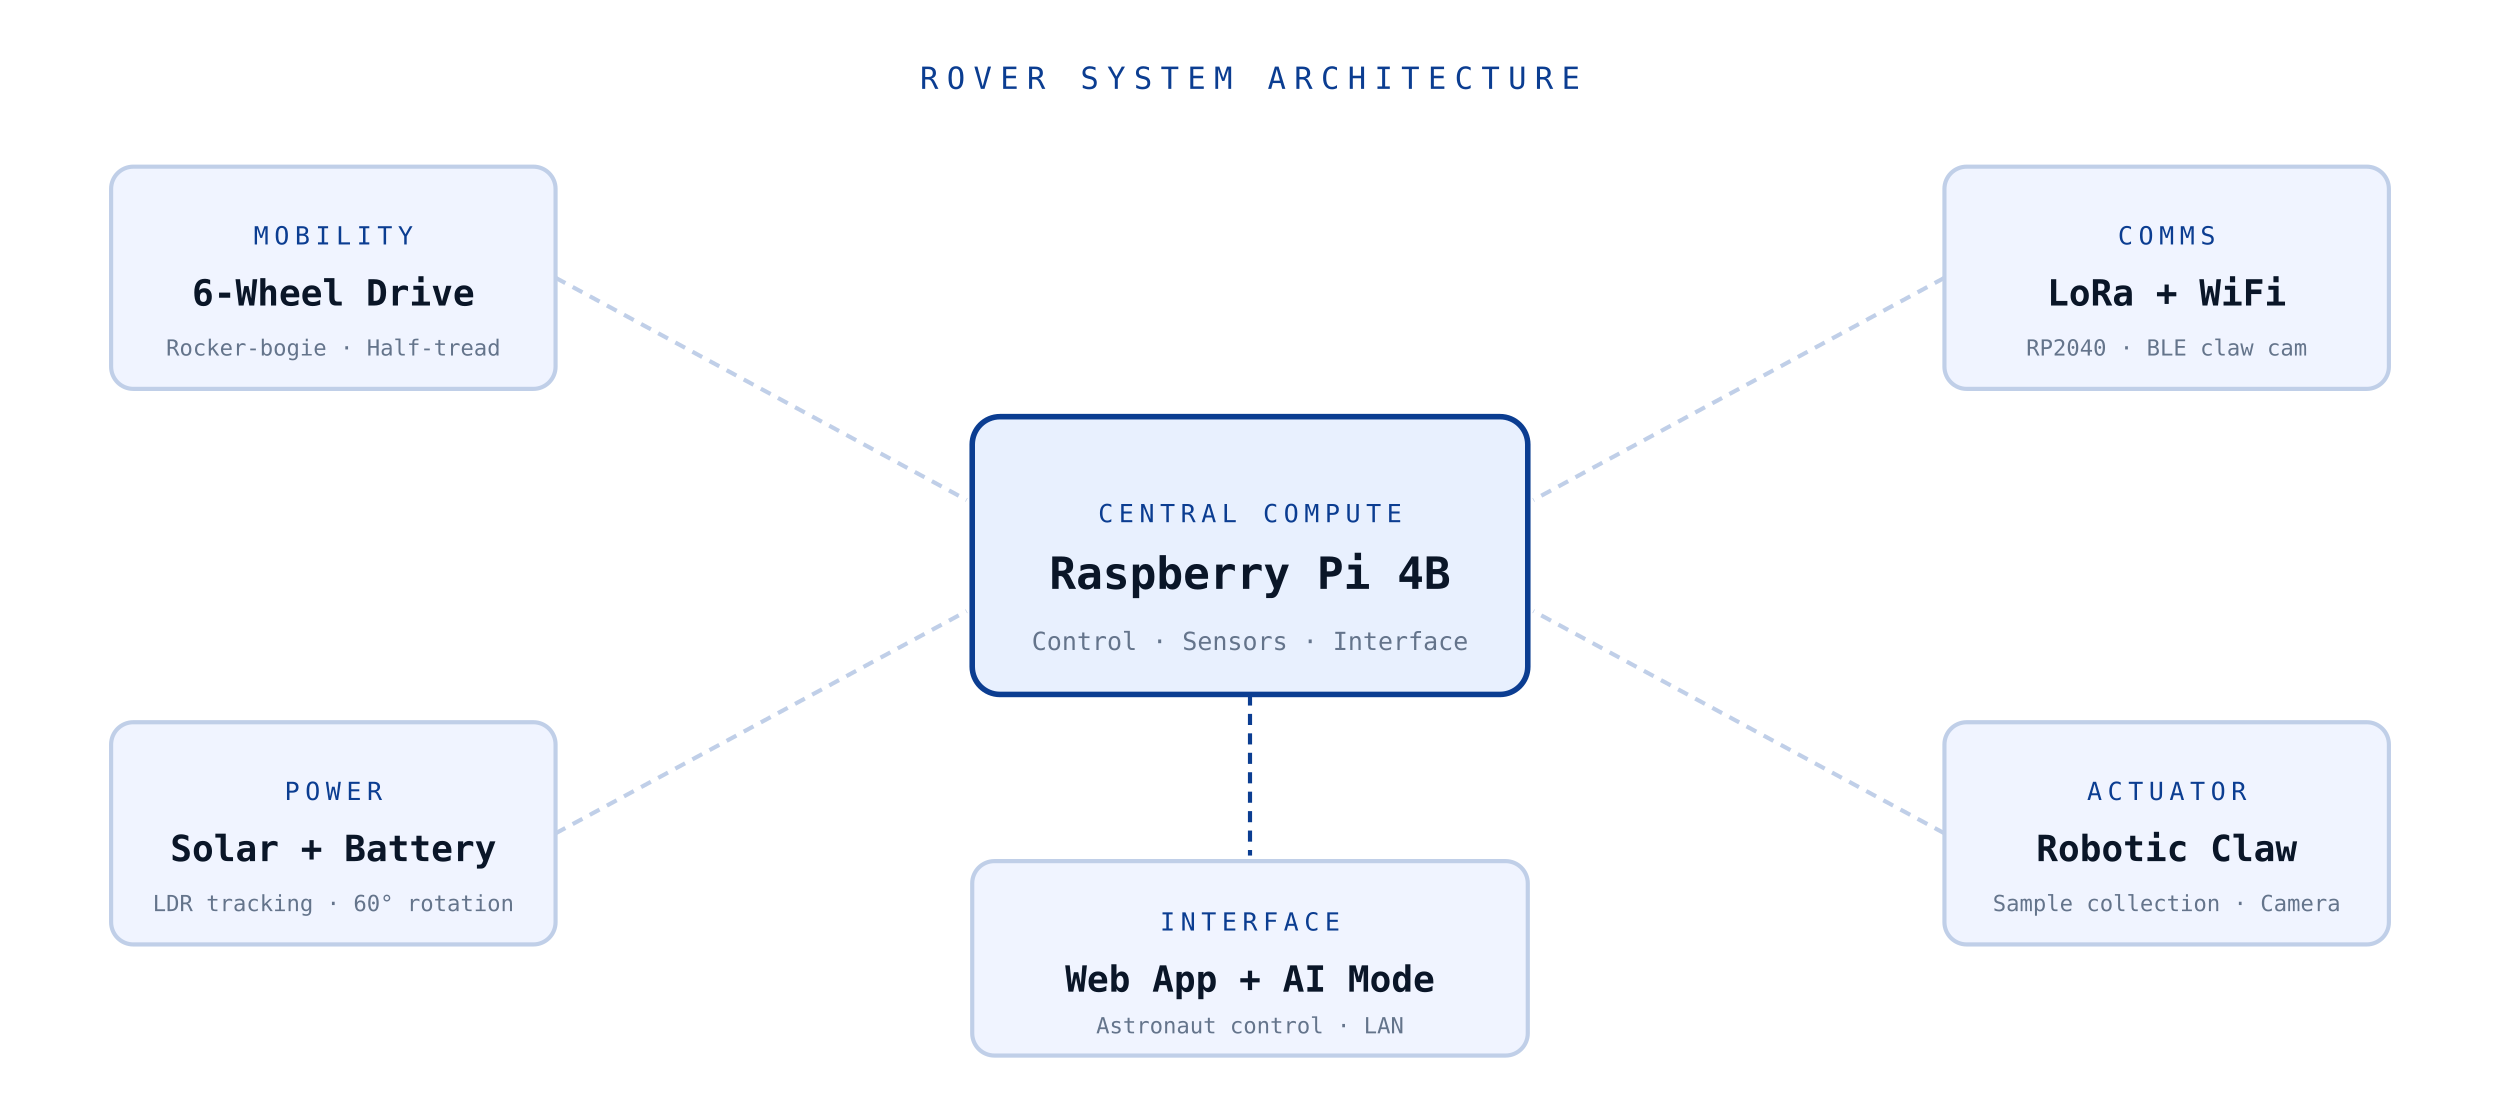
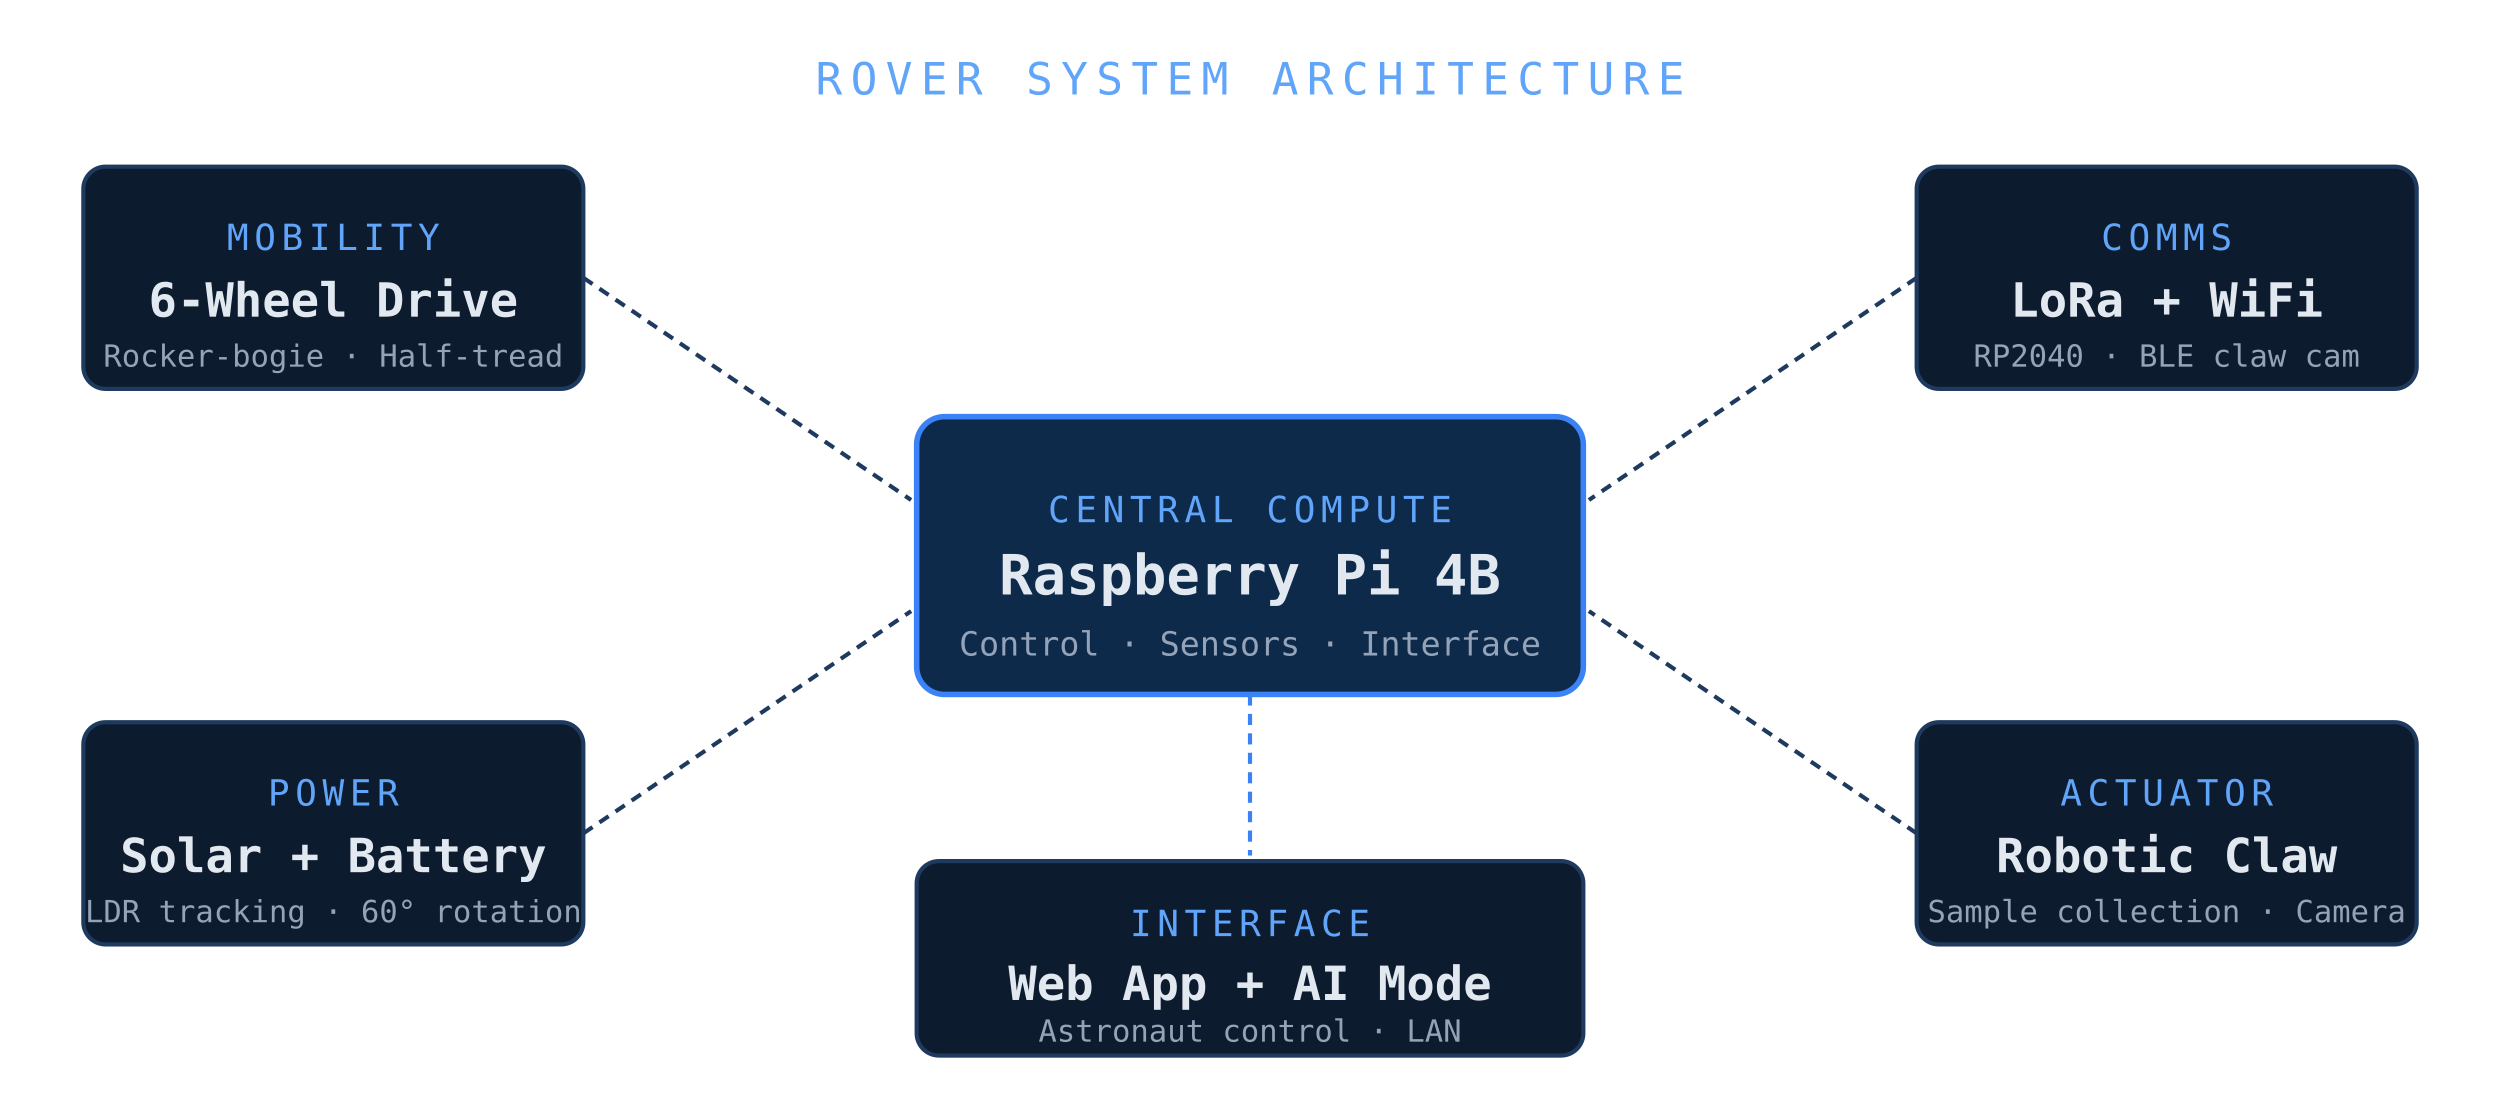
- <svg xmlns="http://www.w3.org/2000/svg" viewBox="0 0 900 400" width="900" height="400" style="background:#ffffff;font-family:monospace">
-   <text x="450" y="32" text-anchor="middle" fill="#0b3d91" font-size="11" letter-spacing="3">ROVER SYSTEM ARCHITECTURE</text>
-   <rect x="350" y="150" width="200" height="100" rx="10" fill="#e8f0fe" stroke="#0b3d91" stroke-width="2" />
-   <text x="450" y="188" text-anchor="middle" fill="#0b3d91" font-size="9" letter-spacing="2">CENTRAL COMPUTE</text>
-   <text x="450" y="212" text-anchor="middle" fill="#0a1628" font-size="16" font-weight="bold">Raspberry Pi 4B</text>
-   <text x="450" y="234" text-anchor="middle" fill="#64748b" font-size="9">Control · Sensors · Interface</text>
-   <rect x="40" y="60" width="160" height="80" rx="8" fill="#f0f4ff" stroke="#c0cfe8" stroke-width="1.5" />
-   <text x="120" y="88" text-anchor="middle" fill="#0b3d91" font-size="9" letter-spacing="2">MOBILITY</text>
-   <text x="120" y="110" text-anchor="middle" fill="#0a1628" font-size="13" font-weight="bold">6-Wheel Drive</text>
-   <text x="120" y="128" text-anchor="middle" fill="#64748b" font-size="8">Rocker-bogie · Half-tread</text>
-   <rect x="40" y="260" width="160" height="80" rx="8" fill="#f0f4ff" stroke="#c0cfe8" stroke-width="1.5" />
-   <text x="120" y="288" text-anchor="middle" fill="#0b3d91" font-size="9" letter-spacing="2">POWER</text>
-   <text x="120" y="310" text-anchor="middle" fill="#0a1628" font-size="13" font-weight="bold">Solar + Battery</text>
-   <text x="120" y="328" text-anchor="middle" fill="#64748b" font-size="8">LDR tracking · 60° rotation</text>
-   <rect x="700" y="60" width="160" height="80" rx="8" fill="#f0f4ff" stroke="#c0cfe8" stroke-width="1.5" />
-   <text x="780" y="88" text-anchor="middle" fill="#0b3d91" font-size="9" letter-spacing="2">COMMS</text>
-   <text x="780" y="110" text-anchor="middle" fill="#0a1628" font-size="13" font-weight="bold">LoRa + WiFi</text>
-   <text x="780" y="128" text-anchor="middle" fill="#64748b" font-size="8">RP2040 · BLE claw cam</text>
-   <rect x="700" y="260" width="160" height="80" rx="8" fill="#f0f4ff" stroke="#c0cfe8" stroke-width="1.5" />
-   <text x="780" y="288" text-anchor="middle" fill="#0b3d91" font-size="9" letter-spacing="2">ACTUATOR</text>
-   <text x="780" y="310" text-anchor="middle" fill="#0a1628" font-size="13" font-weight="bold">Robotic Claw</text>
-   <text x="780" y="328" text-anchor="middle" fill="#64748b" font-size="8">Sample collection · Camera</text>
-   <rect x="350" y="310" width="200" height="70" rx="8" fill="#f0f4ff" stroke="#c0cfe8" stroke-width="1.5" />
-   <text x="450" y="335" text-anchor="middle" fill="#0b3d91" font-size="9" letter-spacing="2">INTERFACE</text>
-   <text x="450" y="357" text-anchor="middle" fill="#0a1628" font-size="13" font-weight="bold">Web App + AI Mode</text>
-   <text x="450" y="372" text-anchor="middle" fill="#64748b" font-size="8">Astronaut control · LAN</text>
-   <line x1="200" y1="100" x2="348" y2="180" stroke="#c0cfe8" stroke-width="1.5" stroke-dasharray="4,3" />
-   <line x1="200" y1="300" x2="348" y2="220" stroke="#c0cfe8" stroke-width="1.5" stroke-dasharray="4,3" />
-   <line x1="700" y1="100" x2="552" y2="180" stroke="#c0cfe8" stroke-width="1.5" stroke-dasharray="4,3" />
-   <line x1="700" y1="300" x2="552" y2="220" stroke="#c0cfe8" stroke-width="1.5" stroke-dasharray="4,3" />
-   <line x1="450" y1="250" x2="450" y2="308" stroke="#0b3d91" stroke-width="1.5" stroke-dasharray="4,3" />
+ <svg xmlns="http://www.w3.org/2000/svg" viewBox="0 0 900 400" width="900" height="400" style="background:#000000;font-family:monospace">
+   <text x="450" y="34" text-anchor="middle" fill="#60a5fa" font-size="16" letter-spacing="3">ROVER SYSTEM ARCHITECTURE</text>
+   <rect x="330" y="150" width="240" height="100" rx="10" fill="#0d2a4a" stroke="#3b82f6" stroke-width="2" />
+   <text x="450" y="188" text-anchor="middle" fill="#60a5fa" font-size="13" letter-spacing="2">CENTRAL COMPUTE</text>
+   <text x="450" y="214" text-anchor="middle" fill="#e2e8f0" font-size="20" font-weight="bold">Raspberry Pi 4B</text>
+   <text x="450" y="236" text-anchor="middle" fill="#94a3b8" font-size="12">Control · Sensors · Interface</text>
+   <rect x="30" y="60" width="180" height="80" rx="8" fill="#0d1b2e" stroke="#1e3a5f" stroke-width="1.5" />
+   <text x="120" y="90" text-anchor="middle" fill="#60a5fa" font-size="13" letter-spacing="2">MOBILITY</text>
+   <text x="120" y="114" text-anchor="middle" fill="#e2e8f0" font-size="17" font-weight="bold">6-Wheel Drive</text>
+   <text x="120" y="132" text-anchor="middle" fill="#94a3b8" font-size="11">Rocker-bogie · Half-tread</text>
+   <rect x="30" y="260" width="180" height="80" rx="8" fill="#0d1b2e" stroke="#1e3a5f" stroke-width="1.5" />
+   <text x="120" y="290" text-anchor="middle" fill="#60a5fa" font-size="13" letter-spacing="2">POWER</text>
+   <text x="120" y="314" text-anchor="middle" fill="#e2e8f0" font-size="17" font-weight="bold">Solar + Battery</text>
+   <text x="120" y="332" text-anchor="middle" fill="#94a3b8" font-size="11">LDR tracking · 60° rotation</text>
+   <rect x="690" y="60" width="180" height="80" rx="8" fill="#0d1b2e" stroke="#1e3a5f" stroke-width="1.5" />
+   <text x="780" y="90" text-anchor="middle" fill="#60a5fa" font-size="13" letter-spacing="2">COMMS</text>
+   <text x="780" y="114" text-anchor="middle" fill="#e2e8f0" font-size="17" font-weight="bold">LoRa + WiFi</text>
+   <text x="780" y="132" text-anchor="middle" fill="#94a3b8" font-size="11">RP2040 · BLE claw cam</text>
+   <rect x="690" y="260" width="180" height="80" rx="8" fill="#0d1b2e" stroke="#1e3a5f" stroke-width="1.5" />
+   <text x="780" y="290" text-anchor="middle" fill="#60a5fa" font-size="13" letter-spacing="2">ACTUATOR</text>
+   <text x="780" y="314" text-anchor="middle" fill="#e2e8f0" font-size="17" font-weight="bold">Robotic Claw</text>
+   <text x="780" y="332" text-anchor="middle" fill="#94a3b8" font-size="11">Sample collection · Camera</text>
+   <rect x="330" y="310" width="240" height="70" rx="8" fill="#0d1b2e" stroke="#1e3a5f" stroke-width="1.5" />
+   <text x="450" y="337" text-anchor="middle" fill="#60a5fa" font-size="13" letter-spacing="2">INTERFACE</text>
+   <text x="450" y="360" text-anchor="middle" fill="#e2e8f0" font-size="17" font-weight="bold">Web App + AI Mode</text>
+   <text x="450" y="375" text-anchor="middle" fill="#94a3b8" font-size="11">Astronaut control · LAN</text>
+   <line x1="210" y1="100" x2="328" y2="180" stroke="#1e3a5f" stroke-width="1.5" stroke-dasharray="4,3" />
+   <line x1="210" y1="300" x2="328" y2="220" stroke="#1e3a5f" stroke-width="1.5" stroke-dasharray="4,3" />
+   <line x1="690" y1="100" x2="572" y2="180" stroke="#1e3a5f" stroke-width="1.5" stroke-dasharray="4,3" />
+   <line x1="690" y1="300" x2="572" y2="220" stroke="#1e3a5f" stroke-width="1.5" stroke-dasharray="4,3" />
+   <line x1="450" y1="250" x2="450" y2="308" stroke="#3b82f6" stroke-width="1.5" stroke-dasharray="4,3" />
</svg>
